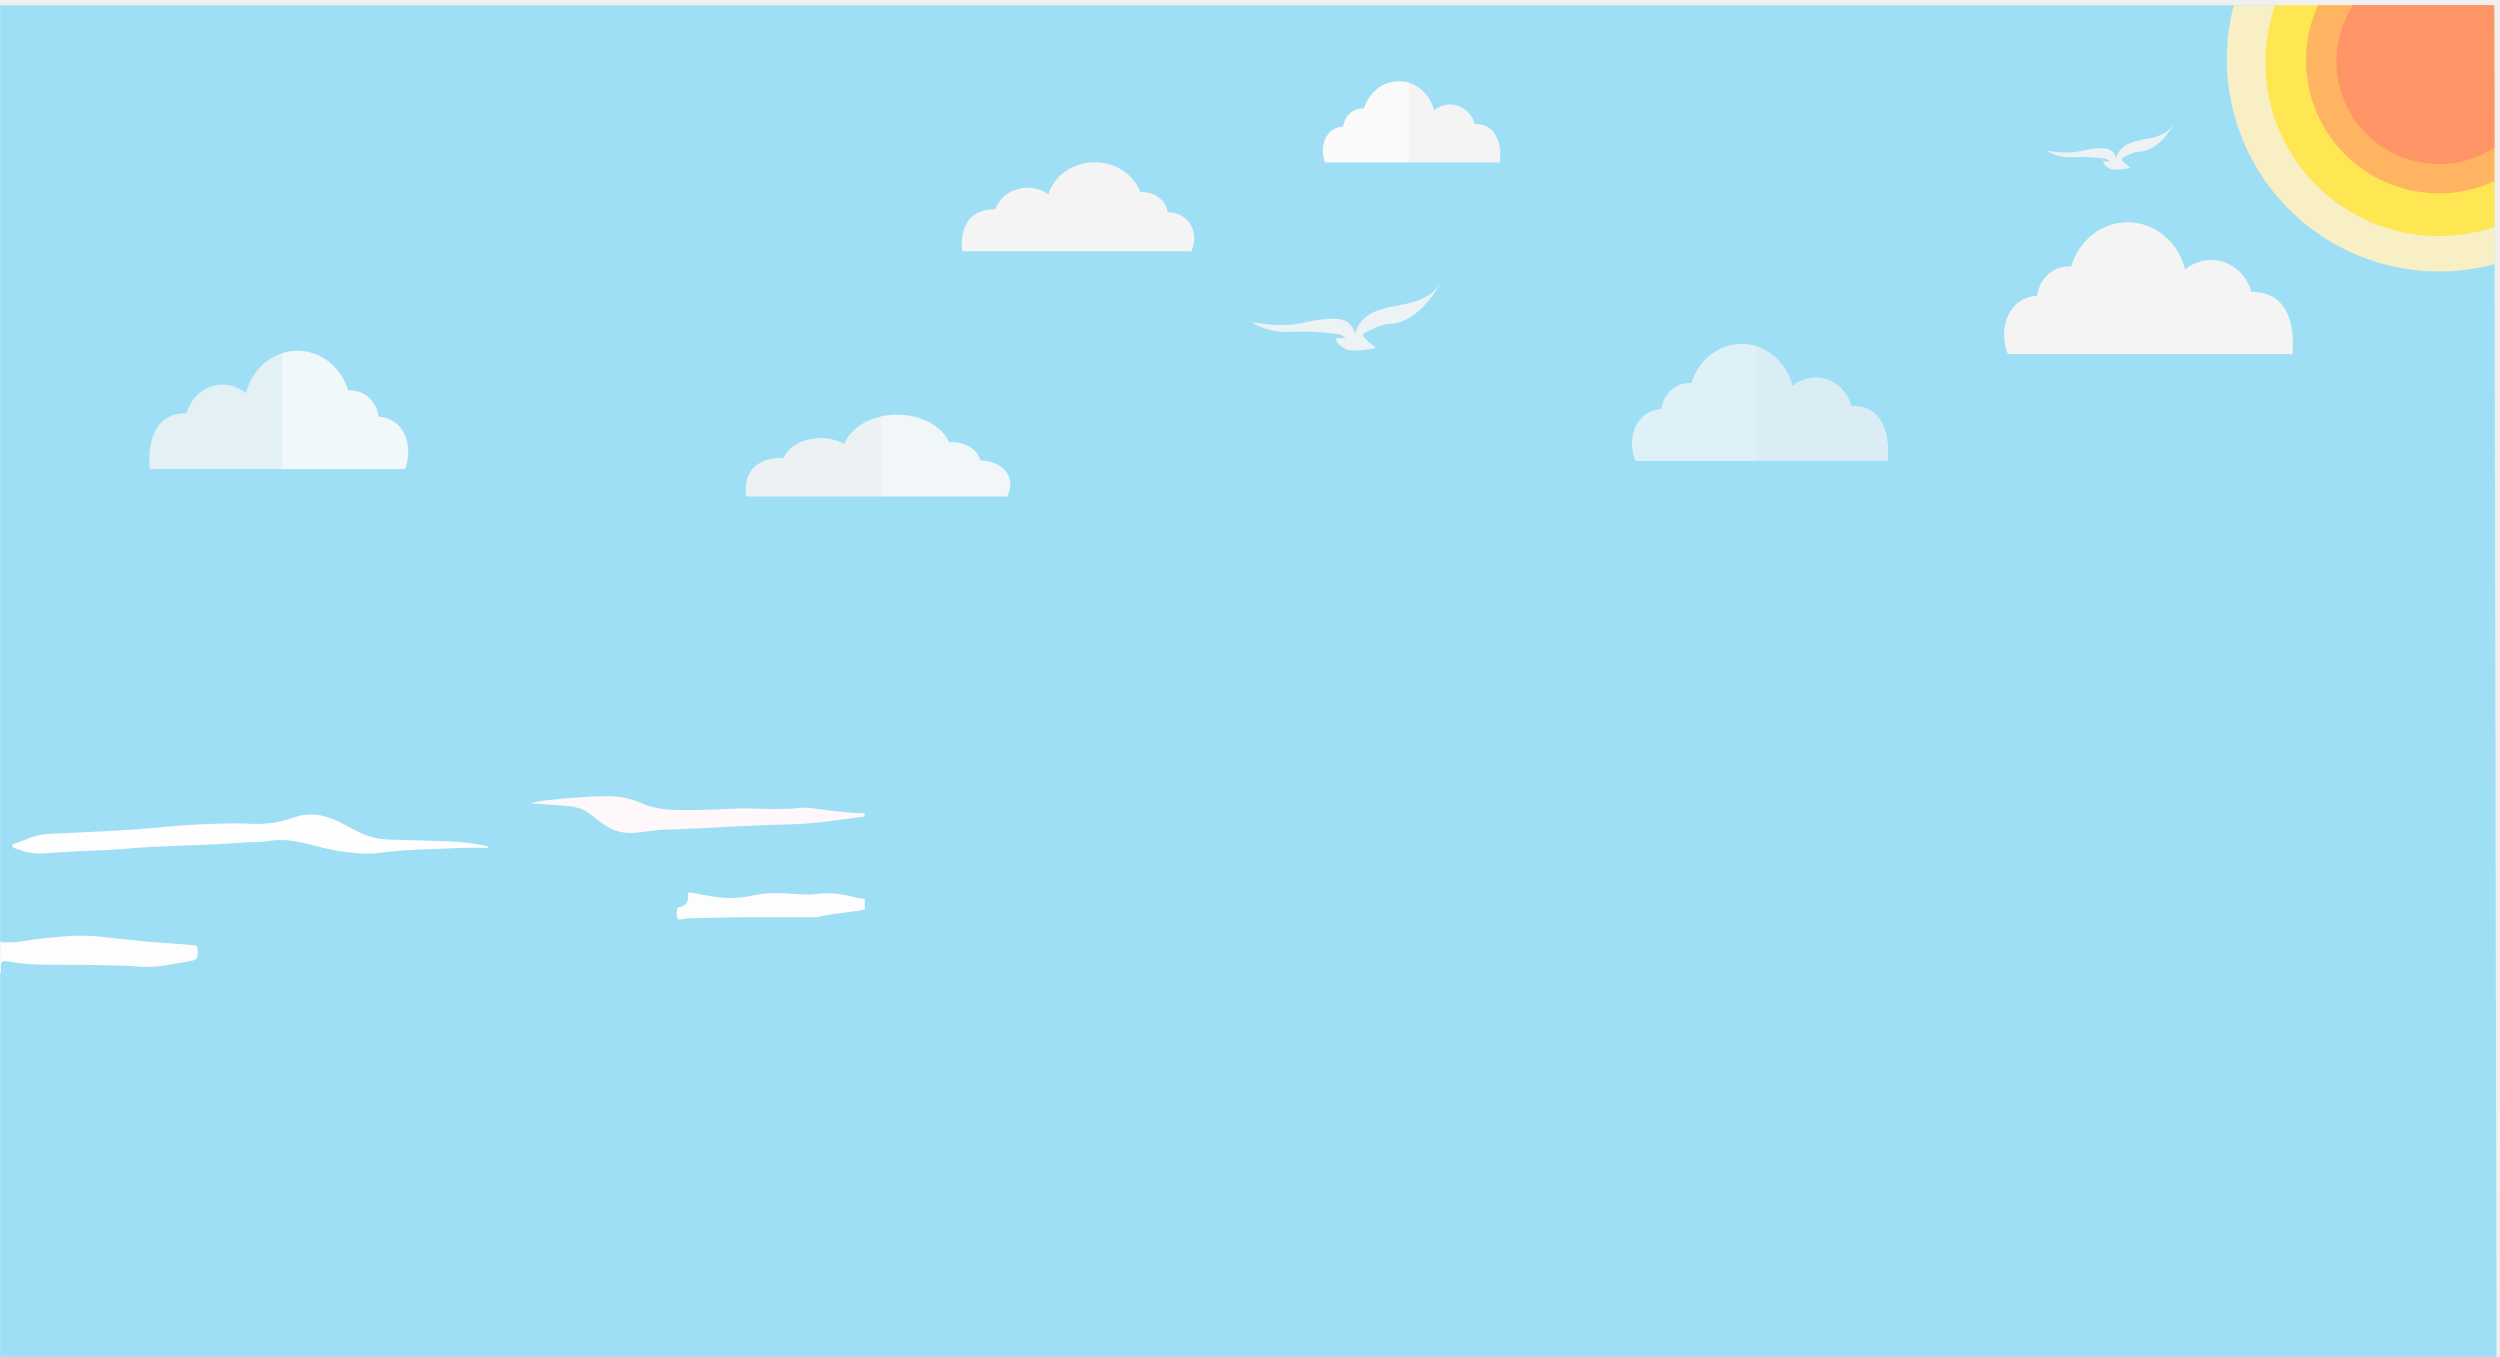
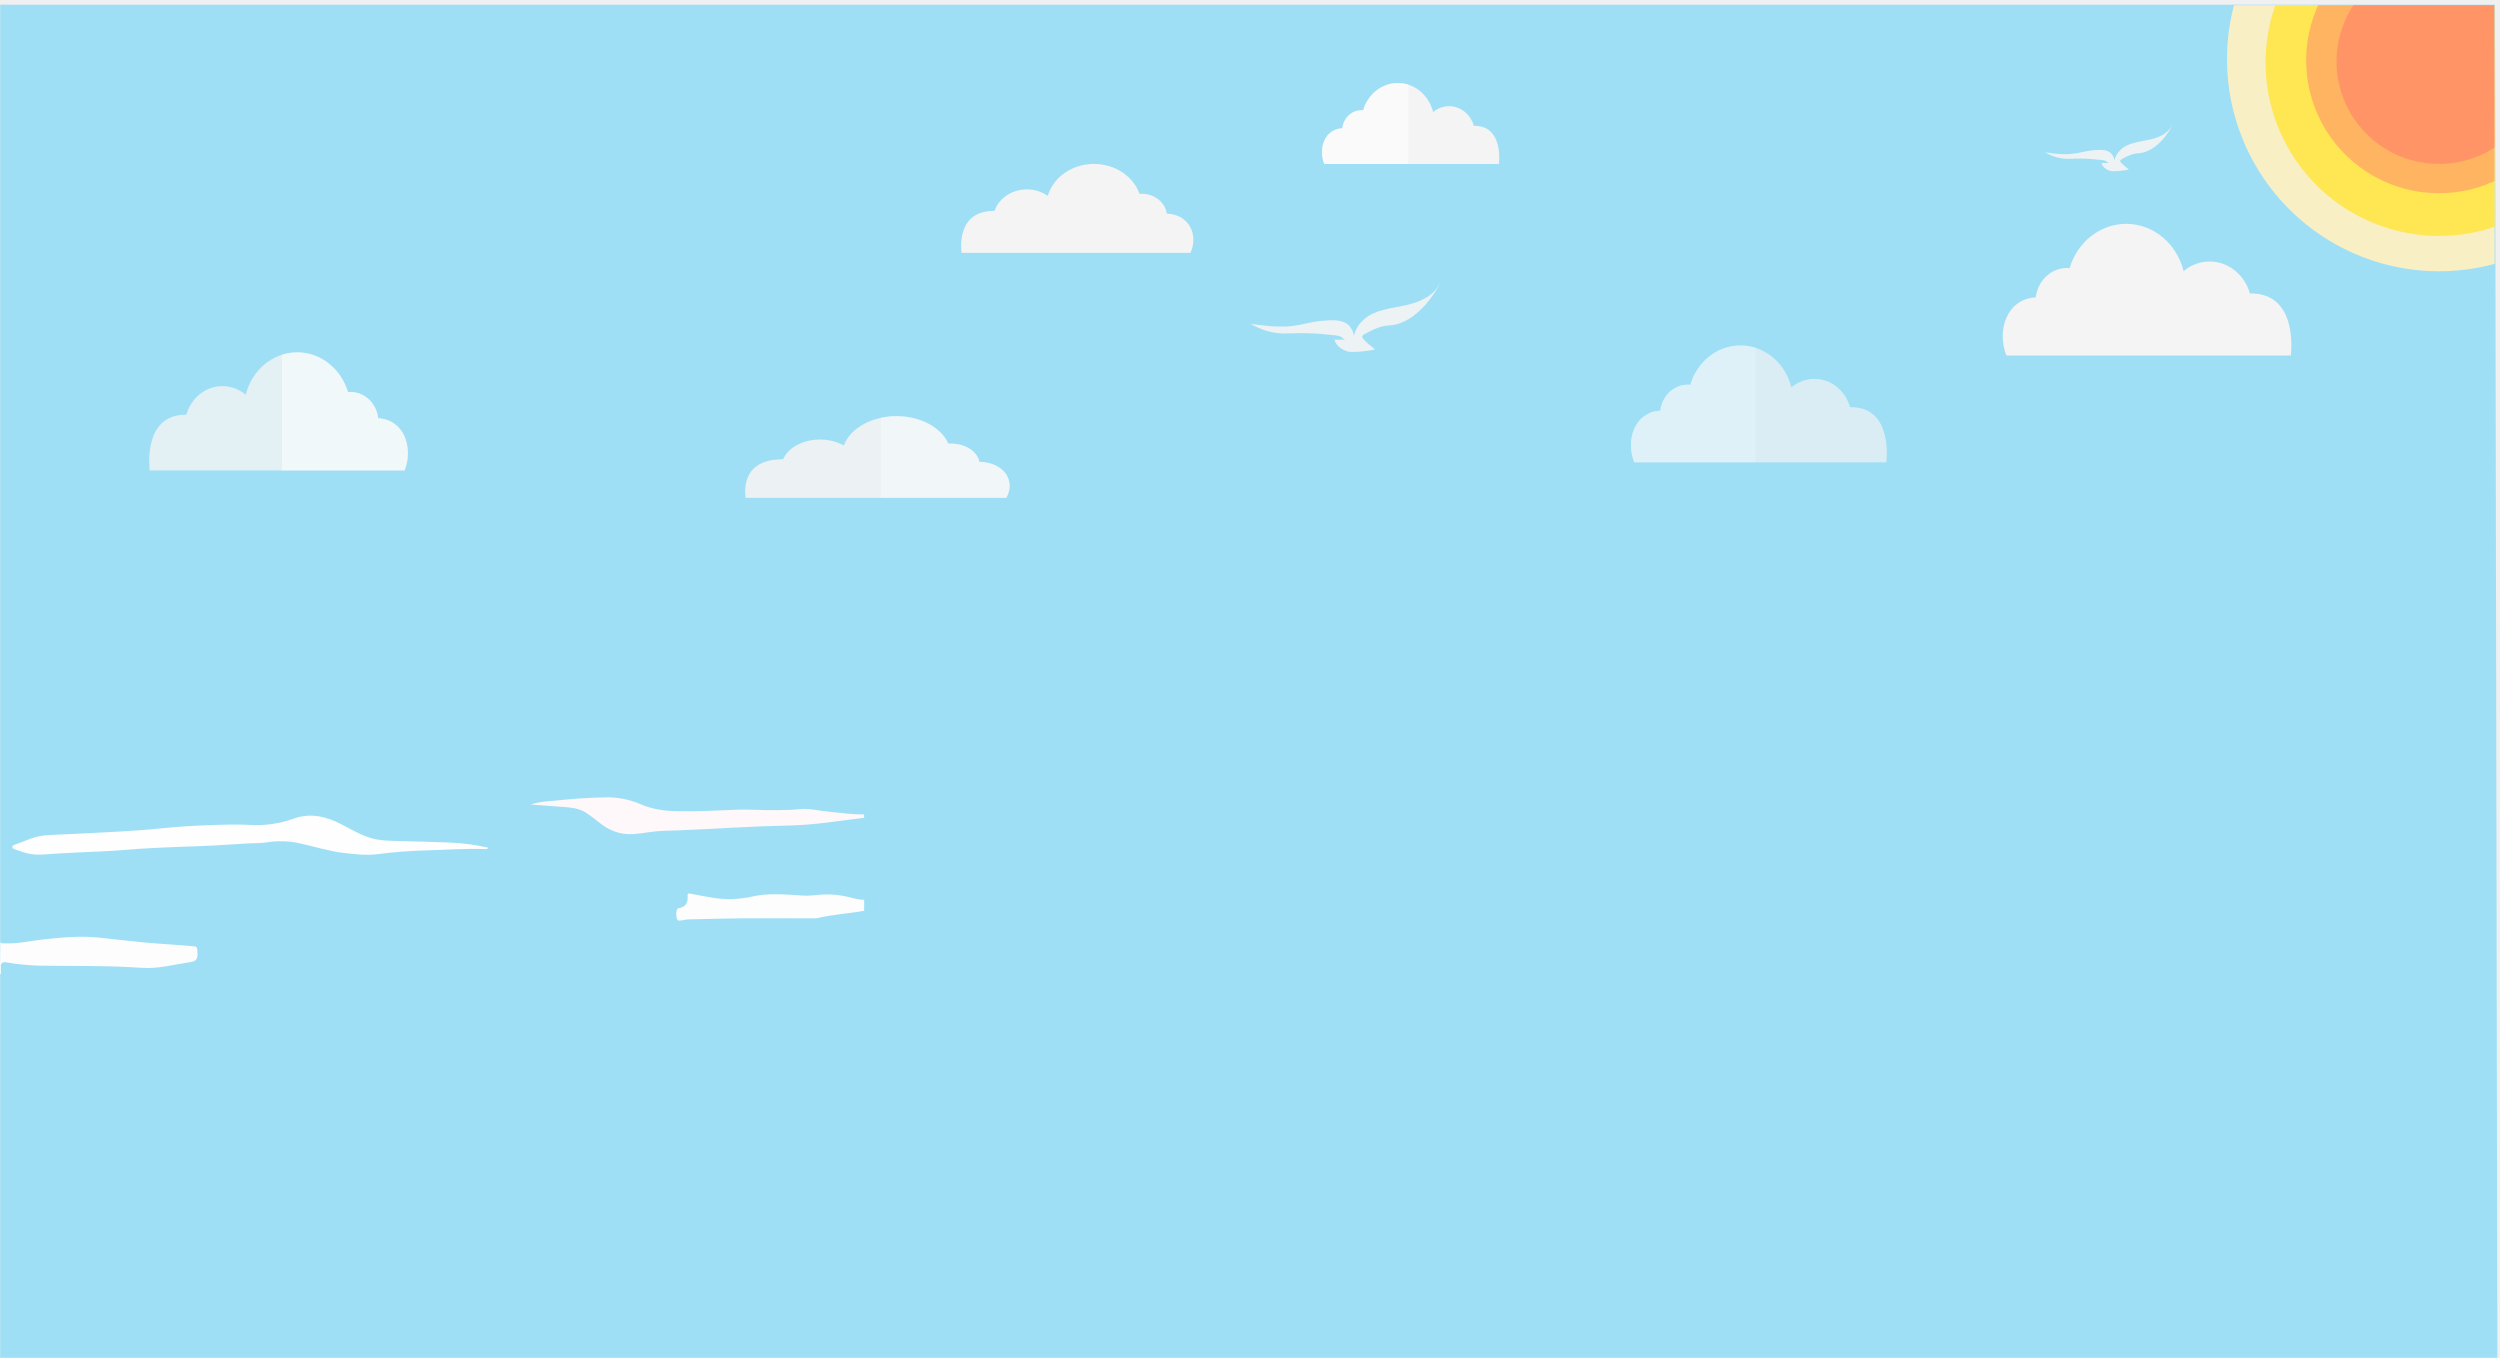
- <svg xmlns="http://www.w3.org/2000/svg" viewBox="0 0 1439.06 781.08">
+ <svg xmlns="http://www.w3.org/2000/svg" id="Layer_1" data-name="Layer 1" viewBox="0 0 1440.06 782.08">
  <defs>
-     <style>.a{fill:none;}.b{opacity:0.8;}.c{fill:#8bdbf7;}.d{fill:#f4f4f4;}.e{opacity:0.9;}.f{fill:#fff;opacity:0.5;}.g{opacity:0.7;}.h{fill:#fefdfd;}.i{fill:#fef8fa;}.j{fill:#fefefe;}.k{fill:#edf2f4;}.l{clip-path:url(#a);}.m{fill:#f9efc4;}.n{fill:#ffe653;}.o{fill:#ffb461;}.p{fill:#ff9567;}</style>
-     <clipPath id="a" transform="translate(-1.46 1.7)">
-       <polyline class="a" points="1.56 779.38 1.56 1.3 1437.17 1.3 1438.53 779.38" />
+     <style>.cls-1{fill:none;}.cls-2{opacity:0.8;}.cls-3{fill:#8bdbf7;}.cls-4{fill:#f4f4f4;}.cls-5{opacity:0.9;}.cls-6{fill:#fff;opacity:0.5;}.cls-7{opacity:0.7;}.cls-8{fill:#fefdfd;}.cls-9{fill:#fef8fa;}.cls-10{fill:#fefefe;}.cls-11{fill:#edf2f4;}.cls-12{clip-path:url(#clip-path);}.cls-13{fill:#f9efc4;}.cls-14{fill:#ffe653;}.cls-15{fill:#ffb461;}.cls-16{fill:#ff9567;}</style>
+     <clipPath id="clip-path" transform="translate(-1.46 2.7)">
+       <polyline class="cls-1" points="2.56 778.38 2.56 0.3 1438.17 0.3 1439.53 778.38" />
    </clipPath>
  </defs>
-   <g class="b">
-     <polyline class="c" points="0.1 781.08 0.1 3 1435.7 3 1437.06 781.08" />
+   <g id="Background" class="cls-2">
+     <polyline class="cls-3" points="0.1 782.08 0.1 2.7 1437.18 2.7 1438.54 782.08" />
  </g>
-   <path class="d" d="M1297.46,166.33c-3-10.64-12.27-18.38-23.2-18.38a23.14,23.14,0,0,0-15,5.53c-3.87-15.68-17.2-27.24-33.06-27.24-15.26,0-28.19,10.72-32.59,25.52-.53,0-1.06-.08-1.6-.08-9.2,0-16.78,7.38-17.88,16.91-16.48.79-22.73,18.74-16.93,33.51H1321S1326,165.89,1297.46,166.33Z" transform="translate(-1.46 1.7)" />
-   <g class="e">
-     <path class="d" d="M452.55,261.88c2.78-6.59,11.25-11.39,21.27-11.39a27.9,27.9,0,0,1,13.7,3.43c3.55-9.71,15.77-16.87,30.3-16.87,14,0,25.84,6.64,29.87,15.81.49,0,1,0,1.47,0,8.43,0,15.38,4.57,16.4,10.48,15.11.49,20.84,11.6,15.52,20.75H431S426.38,261.6,452.55,261.88Z" transform="translate(-1.46 1.7)" />
-     <path class="f" d="M565.56,263.28c-1-5.9-8-10.48-16.4-10.48-.49,0-1,0-1.47,0-4-9.17-15.88-15.81-29.87-15.81a42.54,42.54,0,0,0-9,1v46h72.25C586.39,274.88,580.66,263.77,565.56,263.28Z" transform="translate(-1.46 1.7)" />
+   <path class="cls-4" d="M1297.46,166.33c-3-10.64-12.27-18.38-23.2-18.38a23.14,23.14,0,0,0-15,5.53c-3.87-15.68-17.2-27.24-33.06-27.24-15.26,0-28.19,10.72-32.59,25.52-.53,0-1.06-.08-1.6-.08-9.2,0-16.78,7.38-17.88,16.91-16.48.79-22.73,18.74-16.93,33.51H1321S1326,165.89,1297.46,166.33Z" transform="translate(-1.46 2.7)" />
+   <g class="cls-5">
+     <path class="cls-4" d="M452.55,261.88c2.78-6.59,11.25-11.39,21.27-11.39a27.9,27.9,0,0,1,13.7,3.43c3.55-9.71,15.77-16.87,30.3-16.87,14,0,25.84,6.64,29.87,15.81.49,0,1,0,1.47,0,8.43,0,15.38,4.57,16.4,10.48,15.11.49,20.84,11.6,15.52,20.75H431S426.38,261.6,452.55,261.88Z" transform="translate(-1.46 2.7)" />
+     <path class="cls-6" d="M565.56,263.28c-1-5.9-8-10.48-16.4-10.48-.49,0-1,0-1.47,0-4-9.17-15.88-15.81-29.87-15.81a42.54,42.54,0,0,0-9,1v46h72.25C586.39,274.88,580.66,263.77,565.56,263.28Z" transform="translate(-1.46 2.7)" />
  </g>
-   <path class="d" d="M850.41,69.76c-1.86-6.54-7.54-11.3-14.25-11.3a14.22,14.22,0,0,0-9.19,3.4c-2.38-9.64-10.57-16.74-20.31-16.74-9.38,0-17.32,6.59-20,15.68-.32,0-.65,0-1,0-5.65,0-10.31,4.54-11,10.39-10.12.48-14,11.51-10.4,20.59H864.86S867.95,69.5,850.41,69.76Z" transform="translate(-1.46 1.7)" />
-   <path class="f" d="M774.66,71.16c.68-5.86,5.33-10.39,11-10.39.33,0,.66,0,1,0,2.7-9.09,10.64-15.68,20-15.68a19.72,19.72,0,0,1,6,.94V91.74H764.26C760.7,82.67,764.54,71.64,774.66,71.16Z" transform="translate(-1.46 1.7)" />
-   <g class="b">
-     <path class="d" d="M108.8,236.19c2.72-9.55,11-16.49,20.8-16.49a20.75,20.75,0,0,1,13.41,5c3.47-14.07,15.42-24.43,29.65-24.43,13.69,0,25.28,9.62,29.22,22.89.48,0,1-.07,1.44-.07,8.25,0,15.05,6.62,16,15.17,14.78.71,20.38,16.8,15.18,30.05H87.7S83.2,235.8,108.8,236.19Z" transform="translate(-1.46 1.7)" />
+   <path class="cls-4" d="M850.41,69.76c-1.86-6.54-7.54-11.3-14.25-11.3a14.22,14.22,0,0,0-9.19,3.4c-2.38-9.64-10.57-16.74-20.31-16.74-9.38,0-17.32,6.59-20,15.68-.32,0-.65,0-1,0-5.65,0-10.31,4.54-11,10.39-10.12.48-14,11.51-10.4,20.59H864.86S867.95,69.5,850.41,69.76Z" transform="translate(-1.46 2.7)" />
+   <path class="cls-6" d="M774.66,71.16c.68-5.86,5.33-10.39,11-10.39.33,0,.66,0,1,0,2.7-9.09,10.64-15.68,20-15.68a19.72,19.72,0,0,1,6,.94V91.74H764.26C760.7,82.67,764.54,71.64,774.66,71.16Z" transform="translate(-1.46 2.7)" />
+   <g class="cls-2">
+     <path class="cls-4" d="M108.8,236.19c2.72-9.55,11-16.49,20.8-16.49a20.75,20.75,0,0,1,13.41,5c3.47-14.07,15.42-24.43,29.65-24.43,13.69,0,25.28,9.62,29.22,22.89.48,0,1-.07,1.44-.07,8.25,0,15.05,6.62,16,15.17,14.78.71,20.38,16.8,15.18,30.05H87.7S83.2,235.8,108.8,236.19Z" transform="translate(-1.46 2.7)" />
  </g>
-   <path class="f" d="M219.35,238.22c-1-8.55-7.79-15.17-16-15.17-.48,0-1,0-1.44.07-3.94-13.27-15.54-22.89-29.22-22.89a28.79,28.79,0,0,0-8.81,1.38v66.66h70.69C239.74,255,234.13,238.93,219.35,238.22Z" transform="translate(-1.46 1.7)" />
-   <path class="d" d="M574.32,118.8c2.44-7.18,9.88-12.41,18.68-12.41a20.87,20.87,0,0,1,12,3.73c3.12-10.59,13.85-18.39,26.61-18.39,12.29,0,22.7,7.24,26.24,17.23.43,0,.85-.05,1.29-.05,7.41,0,13.51,5,14.4,11.42,13.27.53,18.3,12.64,13.63,22.61H555.38S551.34,118.51,574.32,118.8Z" transform="translate(-1.46 1.7)" />
-   <g class="g">
-     <path class="d" d="M1067.16,231.86c-2.69-9.44-10.88-16.3-20.57-16.3a20.53,20.53,0,0,0-13.26,4.91c-3.43-13.91-15.25-24.16-29.32-24.16-13.54,0-25,9.51-28.9,22.64-.47,0-.94-.07-1.42-.07-8.16,0-14.88,6.55-15.86,15-14.61.7-20.16,16.62-15,29.72H1088S1092.47,231.47,1067.16,231.86Z" transform="translate(-1.46 1.7)" />
-     <path class="f" d="M957.83,233.87c1-8.45,7.7-15,15.86-15,.48,0,1,0,1.42.07,3.9-13.13,15.36-22.64,28.9-22.64a28.46,28.46,0,0,1,8.71,1.36v65.92h-69.9C937.67,250.48,943.21,234.57,957.83,233.87Z" transform="translate(-1.46 1.7)" />
+   <path class="cls-6" d="M219.35,238.22c-1-8.55-7.79-15.17-16-15.17-.48,0-1,0-1.44.07-3.94-13.27-15.54-22.89-29.22-22.89a28.79,28.79,0,0,0-8.81,1.38v66.66h70.69C239.74,255,234.13,238.93,219.35,238.22Z" transform="translate(-1.46 2.7)" />
+   <path class="cls-4" d="M574.32,118.8c2.44-7.18,9.88-12.41,18.68-12.41a20.87,20.87,0,0,1,12,3.73c3.12-10.59,13.85-18.39,26.61-18.39,12.29,0,22.7,7.24,26.24,17.23.43,0,.85-.05,1.29-.05,7.41,0,13.51,5,14.4,11.42,13.27.53,18.3,12.64,13.63,22.61H555.38S551.34,118.51,574.32,118.8Z" transform="translate(-1.46 2.7)" />
+   <g class="cls-7">
+     <path class="cls-4" d="M1067.16,231.86c-2.69-9.44-10.88-16.3-20.57-16.3a20.53,20.53,0,0,0-13.26,4.91c-3.43-13.91-15.25-24.16-29.32-24.16-13.54,0-25,9.51-28.9,22.64-.47,0-.94-.07-1.42-.07-8.16,0-14.88,6.55-15.86,15-14.61.7-20.16,16.62-15,29.72H1088S1092.47,231.47,1067.16,231.86Z" transform="translate(-1.46 2.7)" />
+     <path class="cls-6" d="M957.83,233.87c1-8.45,7.7-15,15.86-15,.48,0,1,0,1.42.07,3.9-13.13,15.36-22.64,28.9-22.64a28.46,28.46,0,0,1,8.71,1.36v65.92h-69.9C937.67,250.48,943.21,234.57,957.83,233.87Z" transform="translate(-1.46 2.7)" />
  </g>
-   <path class="h" d="M1.46,558.12c.26.08.21.24.47.38v-.24c0-1.25.08-2.5,0-3.73-.16-2.53.95-3.27,3.37-2.87a127.33,127.33,0,0,0,18.56,1.87c19.7.32,39.4-.14,59.08,1.25,9.79.69,19.36-2,29-3.44a5,5,0,0,0,2.25-1c1.2-1.35,1.1-3,.94-4.59,0-1.19.11-2.42-1-3.24-9.95-1-19.94-1.43-29.9-2.35-8.52-.79-17-1.85-25.51-2.75-11.2-1.18-22.25-.09-33.34,1.14-6.86.77-13.6,2.4-20.6,2.18-1.89-.06-2.59.18-3.14-.78" transform="translate(-1.46 1.7)" />
-   <path class="i" d="M499.22,468.34c-14.42,1.8-28.76,4.18-43.37,4.49q-15.8.34-31.62,1.19c-13.63.72-27.25,1.49-40.89,1.88-5.65.16-11.24,1.41-16.9,1.83-7.83.58-14.38-2.12-20.28-7-2.15-1.77-4.42-3.41-6.71-5-4-2.77-8.64-3.25-13.3-3.62-6-.48-12.08-.88-18.92-1.37,4.89-1.72,9.26-1.8,13.5-2.22,9.55-1,19.14-1.72,28.73-1.91a48.36,48.36,0,0,1,20.86,3.87c6.68,3,13.89,3.94,21.17,4.09,11.5.25,23-.38,34.48-.86,7.59-.32,15.07.46,22.6.25,4.24-.11,8.46,0,12.71-.53,5.57-.68,11.11.74,16.64,1.32,7.08.74,14.14,1.73,21.28,1.7Z" transform="translate(-1.46 1.7)" />
-   <path class="h" d="M499.22,521.92c-9,1.66-18.2,2.07-27.12,4.27a11.88,11.88,0,0,1-2.79.09c-13.57,0-27.13-.07-40.7,0-10.23.08-20.46.39-30.69.61-2,0-3.83.93-5.83.6a2.09,2.09,0,0,1-.71-.89c-.51-2.07-.7-4.11.42-6.06,4.4-.51,6.23-3,5.7-7.35a1.56,1.56,0,0,1,.79-1.27c4.57.84,9.11,1.79,13.7,2.5a60,60,0,0,0,22.81-.69c8.71-2,17.49-1.27,26.27-.75a46.16,46.16,0,0,0,9.63,0,53.24,53.24,0,0,1,20,1.14c2.81.63,5.58,1.57,8.53,1.5Z" transform="translate(-1.46 1.7)" />
-   <path class="j" d="M282.83,485.61a2,2,0,0,1-2,.77c-11.51-.44-23,.52-34.5.77a276.84,276.84,0,0,0-27.76,2.21c-6.27.77-12.6,0-18.88-.74-8.87-1-17.34-3.79-26-5.64a49.81,49.81,0,0,0-18.51-.47c-3.56.58-7.22.44-10.82.62-8.88.46-17.74,1.21-26.63,1.51-9.92.33-19.85.7-29.76,1.21-9.49.49-18.93,1.54-28.44,1.89-8.47.31-16.94.77-25.4,1.25-5.66.32-11.28,1.23-16.89-.15-2.5-.61-4.94-1.52-7.39-2.35-.68-.23-1.4-.63-1.25-1.54.09-.55.58-.8,1.1-1,5.68-1.84,11-4.82,17.11-5.37,1.44-.13,2.87-.26,4.32-.33,12.91-.63,25.82-1.18,38.72-1.92,8.14-.47,16.28-1,24.39-1.87,10.6-1.1,21.21-1.68,31.87-2,6.31-.17,12.55-.33,18.87,0a63.35,63.35,0,0,0,25.35-3.5c9.92-3.6,18.68-1.45,27.45,3,6,3,11.68,6.64,18.33,8.36,4.79,1.24,9.69,1.33,14.46,1.41,9.84.17,19.68.6,29.52.88A122.62,122.62,0,0,1,282.83,485.61Z" transform="translate(-1.46 1.7)" />
-   <path class="k" d="M781.39,190.82c1-5.73,5.79-10.6,10.91-12.92,6.23-2.82,13-3.39,19.56-4.93s13.62-4.27,17.53-10.12a29.5,29.5,0,0,0,2-3.5c-2.22,5.46-13.55,24.17-29.23,25.38-4.7,0-9.58,2.27-13.63,4.44-.67.36-2.74,1.29-2.38,2.41a8.25,8.25,0,0,0,1.47,1.91,32.08,32.08,0,0,0,4.86,4.17c.36.28.7.63,1,.92a57.89,57.89,0,0,1-13.9,1.42c-3.53,0-8.73-3.26-9.41-7l6.43-.1c-1,0-1.61-.92-2.4-1.4-2.11-1.25-4.92-1.1-7.28-1.4a140.16,140.16,0,0,0-18.37-.87q-2.7,0-5.4.12a36.8,36.8,0,0,1-17-3.32c-1.53-.69-3-1.45-4.53-2.24a7.94,7.94,0,0,0,2.2.32c1.93.28,3.87.52,5.81.72a84.8,84.8,0,0,0,13.61.51c4.46-.27,8.8-1.36,13.16-2.25A58.27,58.27,0,0,1,764,182c4.72-.33,11-.88,14.58,2.9A10.74,10.74,0,0,1,781.39,190.82Z" transform="translate(-1.46 1.7)" />
-   <g class="l">
-     <path class="m" d="M1440.53-1.7c-11.94.06-23.88.22-35.81.36-38.59.46-77.15.14-115.74.09a5.6,5.6,0,0,1-.95-.08,122.16,122.16,0,0,0,152.5,150.74Z" transform="translate(-1.46 1.7)" />
+   <path class="cls-8" d="M1.46,558.12c.26.08.21.24.47.38v-.24c0-1.25.08-2.5,0-3.73-.16-2.53.95-3.27,3.37-2.87a127.33,127.33,0,0,0,18.56,1.87c19.7.32,39.4-.14,59.08,1.25,9.79.69,19.36-2,29-3.44a5,5,0,0,0,2.25-1c1.2-1.35,1.1-3,.94-4.59,0-1.19.11-2.42-1-3.24-9.95-1-19.94-1.43-29.9-2.35-8.52-.79-17-1.85-25.51-2.75-11.2-1.18-22.25-.09-33.34,1.14-6.86.77-13.6,2.4-20.6,2.18-1.89-.06-2.59.18-3.14-.78" transform="translate(-1.46 2.7)" />
+   <path class="cls-9" d="M499.22,468.34c-14.42,1.8-28.76,4.18-43.37,4.49q-15.8.34-31.62,1.19c-13.63.72-27.25,1.49-40.89,1.88-5.65.16-11.24,1.41-16.9,1.83-7.83.58-14.38-2.12-20.28-7-2.15-1.77-4.42-3.41-6.71-5-4-2.77-8.64-3.25-13.3-3.62-6-.48-12.08-.88-18.92-1.37,4.89-1.72,9.26-1.8,13.5-2.22,9.55-1,19.14-1.72,28.73-1.91a48.36,48.36,0,0,1,20.86,3.87c6.68,3,13.89,3.94,21.17,4.09,11.5.25,23-.38,34.48-.86,7.59-.32,15.07.46,22.6.25,4.24-.11,8.46,0,12.71-.53,5.57-.68,11.11.74,16.64,1.32,7.08.74,14.14,1.73,21.28,1.7Z" transform="translate(-1.46 2.7)" />
+   <path class="cls-8" d="M499.22,521.92c-9,1.66-18.2,2.07-27.12,4.27a11.88,11.88,0,0,1-2.79.09c-13.57,0-27.13-.07-40.7,0-10.23.08-20.46.39-30.69.61-2,0-3.83.93-5.83.6a2.09,2.09,0,0,1-.71-.89c-.51-2.07-.7-4.11.42-6.06,4.4-.51,6.23-3,5.7-7.35a1.56,1.56,0,0,1,.79-1.27c4.57.84,9.11,1.79,13.7,2.5a60,60,0,0,0,22.81-.69c8.71-2,17.49-1.27,26.27-.75a46.16,46.16,0,0,0,9.63,0,53.24,53.24,0,0,1,20,1.14c2.81.63,5.58,1.57,8.53,1.5Z" transform="translate(-1.46 2.7)" />
+   <path class="cls-10" d="M282.83,485.61a2,2,0,0,1-2,.77c-11.51-.44-23,.52-34.5.77a276.84,276.84,0,0,0-27.76,2.21c-6.27.77-12.6,0-18.88-.74-8.87-1-17.34-3.79-26-5.64a49.81,49.81,0,0,0-18.51-.47c-3.56.58-7.22.44-10.82.62-8.88.46-17.74,1.21-26.63,1.51-9.92.33-19.85.7-29.76,1.21-9.49.49-18.93,1.54-28.44,1.89-8.47.31-16.94.77-25.4,1.25-5.66.32-11.28,1.23-16.89-.15-2.5-.61-4.94-1.52-7.39-2.35-.68-.23-1.4-.63-1.25-1.54.09-.55.58-.8,1.1-1,5.68-1.84,11-4.82,17.11-5.37,1.44-.13,2.87-.26,4.32-.33,12.91-.63,25.82-1.18,38.72-1.92,8.14-.47,16.28-1,24.39-1.87,10.6-1.1,21.21-1.68,31.87-2,6.31-.17,12.55-.33,18.87,0a63.35,63.35,0,0,0,25.35-3.5c9.92-3.6,18.68-1.45,27.45,3,6,3,11.68,6.64,18.33,8.36,4.79,1.24,9.69,1.33,14.46,1.41,9.84.17,19.68.6,29.52.88A122.62,122.62,0,0,1,282.83,485.61Z" transform="translate(-1.46 2.7)" />
+   <path class="cls-11" d="M781.39,190.82c1-5.73,5.79-10.6,10.91-12.92,6.23-2.82,13-3.39,19.56-4.93s13.62-4.27,17.53-10.12a29.5,29.5,0,0,0,2-3.5c-2.22,5.46-13.55,24.17-29.23,25.38-4.7,0-9.58,2.27-13.63,4.44-.67.36-2.74,1.29-2.38,2.41a8.25,8.25,0,0,0,1.47,1.91,32.08,32.08,0,0,0,4.86,4.17c.36.28.7.63,1,.92a57.89,57.89,0,0,1-13.9,1.42c-3.53,0-8.73-3.26-9.41-7l6.43-.1c-1,0-1.61-.92-2.4-1.4-2.11-1.25-4.92-1.1-7.28-1.4a140.16,140.16,0,0,0-18.37-.87q-2.7,0-5.4.12a36.8,36.8,0,0,1-17-3.32c-1.53-.69-3-1.45-4.53-2.24a7.94,7.94,0,0,0,2.2.32c1.93.28,3.87.52,5.81.72a84.8,84.8,0,0,0,13.61.51c4.46-.27,8.8-1.36,13.16-2.25A58.27,58.27,0,0,1,764,182c4.72-.33,11-.88,14.58,2.9A10.74,10.74,0,0,1,781.39,190.82Z" transform="translate(-1.46 2.7)" />
+   <g class="cls-12">
+     <path class="cls-13" d="M1441.53-2.7c-11.94.06-23.88.22-35.81.36-38.59.46-77.15.14-115.74.09a5.6,5.6,0,0,1-.95-.08,122.16,122.16,0,0,0,152.5,150.74Z" transform="translate(-1.46 2.7)" />
  </g>
-   <g class="l">
-     <path class="n" d="M1440.53-1.7c-11.94.06-23.88.22-35.81.36-30.92.37-61.81.24-92.72.15a99.92,99.92,0,0,0,93.37,135.38,99.55,99.55,0,0,0,35.17-6.39Z" transform="translate(-1.46 1.7)" />
+   <g class="cls-12">
+     <path class="cls-14" d="M1441.53-2.7c-11.94.06-23.88.22-35.81.36-30.92.37-61.81.24-92.72.15a99.92,99.92,0,0,0,93.37,135.38,99.55,99.55,0,0,0,35.17-6.39Z" transform="translate(-1.46 2.7)" />
  </g>
-   <g class="l">
-     <path class="o" d="M1440.53-1.7c-11.94.06-23.88.22-35.81.36-22.6.27-45.19.27-67.78.21a76.5,76.5,0,0,0,68.43,110.73,76.13,76.13,0,0,0,35.17-8.56Z" transform="translate(-1.46 1.7)" />
+   <g class="cls-12">
+     <path class="cls-15" d="M1441.53-2.7c-11.94.06-23.88.22-35.81.36-22.6.27-45.19.27-67.78.21a76.5,76.5,0,0,0,68.43,110.73,76.13,76.13,0,0,0,35.17-8.56Z" transform="translate(-1.46 2.7)" />
  </g>
-   <g class="l">
-     <path class="p" d="M1440.53-1.69c-11.94.06-23.88.2-35.81.35q-23.52.28-47,.24a59,59,0,0,0,47.68,93.84,58.69,58.69,0,0,0,35.17-11.65Z" transform="translate(-1.46 1.7)" />
+   <g class="cls-12">
+     <path class="cls-16" d="M1441.53-2.69c-11.94.06-23.88.2-35.81.35q-23.52.28-47,.24a59,59,0,0,0,47.68,93.84,58.69,58.69,0,0,0,35.17-11.65Z" transform="translate(-1.46 2.7)" />
  </g>
-   <path class="k" d="M1219.5,89.68c.64-3.87,3.91-7.16,7.36-8.72,4.2-1.91,8.76-2.29,13.2-3.33s9.19-2.89,11.83-6.83a19.92,19.92,0,0,0,1.38-2.36c-1.5,3.69-9.15,16.32-19.73,17.13-3.17,0-6.47,1.54-9.2,3-.45.24-1.85.87-1.6,1.63a5.57,5.57,0,0,0,1,1.29A21.65,21.65,0,0,0,1227,94.3c.24.19.47.42.7.62a39.07,39.07,0,0,1-9.38,1c-2.39,0-5.89-2.2-6.35-4.71l4.34-.07c-.67,0-1.08-.62-1.62-.94-1.42-.85-3.32-.74-4.91-.94a94.62,94.62,0,0,0-12.4-.59q-1.82,0-3.64.08a24.84,24.84,0,0,1-11.47-2.24c-1-.47-2.05-1-3.06-1.51a5.37,5.37,0,0,0,1.49.22c1.3.19,2.61.35,3.92.49a57.22,57.22,0,0,0,9.19.34,64.28,64.28,0,0,0,8.89-1.52,39.37,39.37,0,0,1,5.06-.75c3.18-.22,7.41-.59,9.84,2A7.25,7.25,0,0,1,1219.5,89.68Z" transform="translate(-1.46 1.7)" />
+   <path class="cls-11" d="M1219.5,89.68c.64-3.87,3.91-7.16,7.36-8.72,4.2-1.91,8.76-2.29,13.2-3.33s9.19-2.89,11.83-6.83a19.92,19.92,0,0,0,1.38-2.36c-1.5,3.69-9.15,16.32-19.73,17.13-3.17,0-6.47,1.54-9.2,3-.45.24-1.85.87-1.6,1.63a5.57,5.57,0,0,0,1,1.29A21.65,21.65,0,0,0,1227,94.3c.24.19.47.42.7.62a39.07,39.07,0,0,1-9.38,1c-2.39,0-5.89-2.2-6.35-4.71l4.34-.07c-.67,0-1.08-.62-1.62-.94-1.42-.85-3.32-.74-4.91-.94a94.62,94.62,0,0,0-12.4-.59q-1.82,0-3.64.08a24.84,24.84,0,0,1-11.47-2.24c-1-.47-2.05-1-3.06-1.51a5.37,5.37,0,0,0,1.49.22c1.3.19,2.61.35,3.92.49a57.22,57.22,0,0,0,9.19.34,64.28,64.28,0,0,0,8.89-1.52,39.37,39.37,0,0,1,5.06-.75c3.18-.22,7.41-.59,9.84,2A7.25,7.25,0,0,1,1219.5,89.68Z" transform="translate(-1.46 2.7)" />
</svg>
